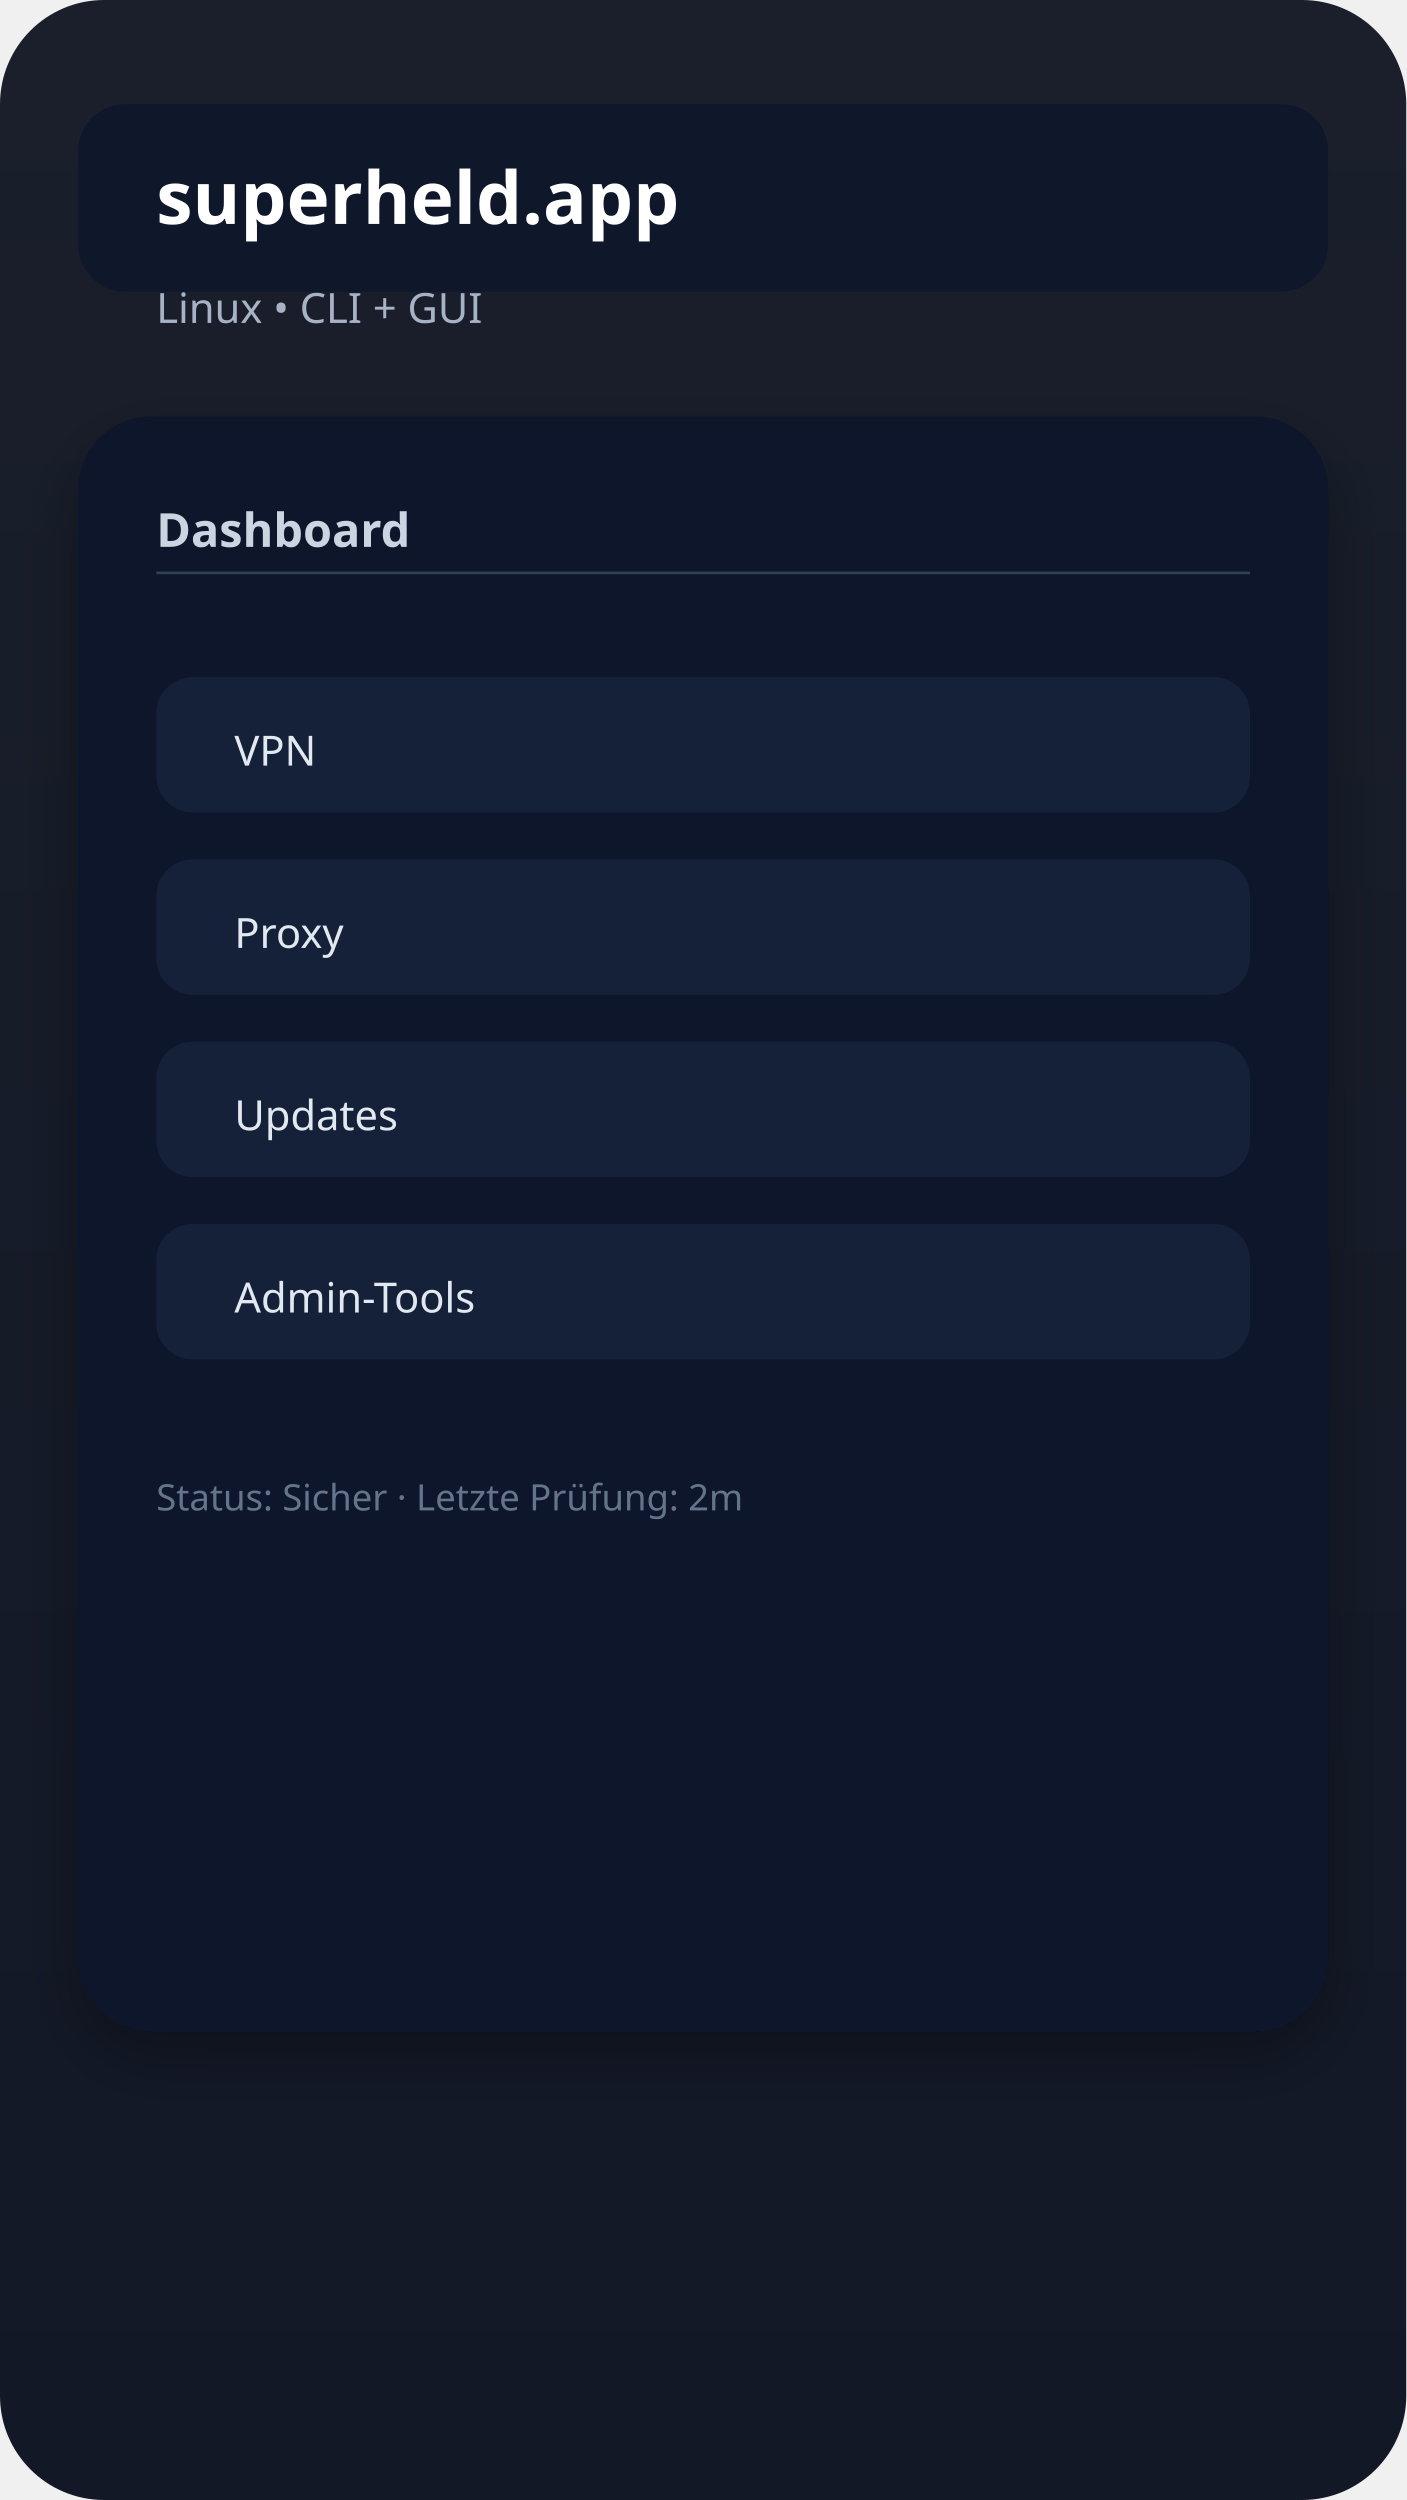
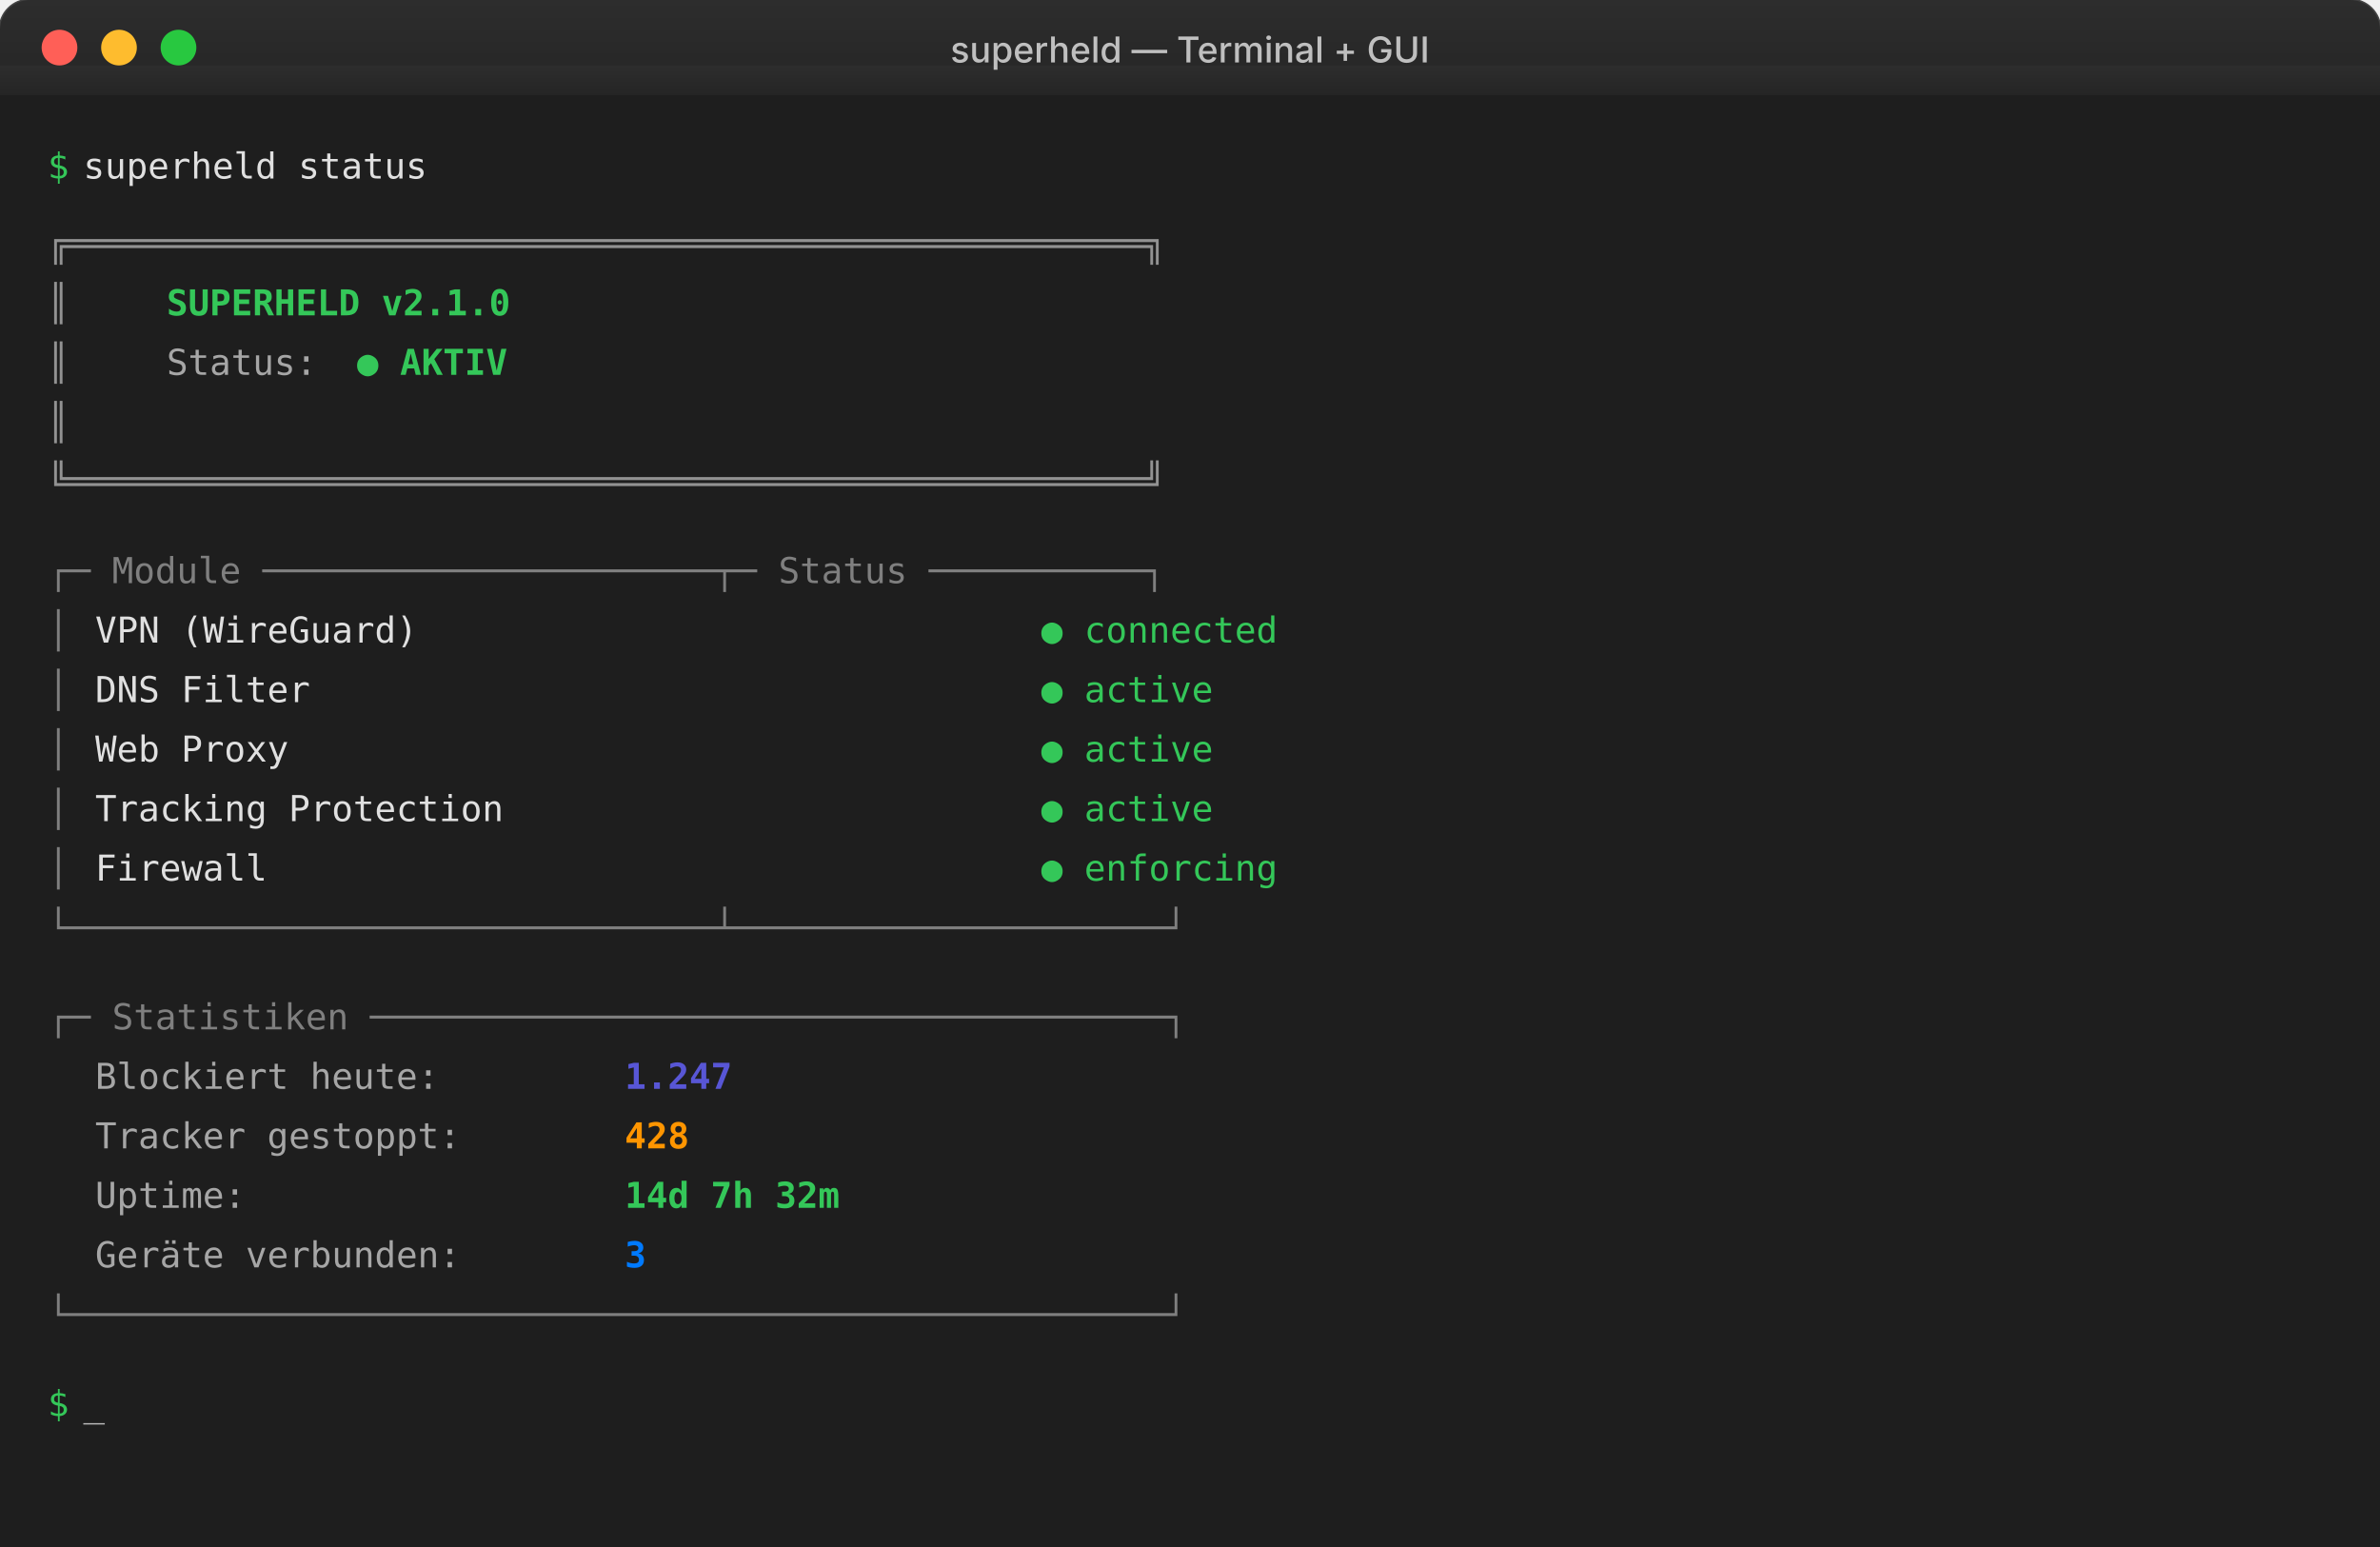
- <svg xmlns="http://www.w3.org/2000/svg" width="540" height="960" viewBox="0 0 540 960">
+ <svg xmlns="http://www.w3.org/2000/svg" width="800" height="520" viewBox="0 0 800 520">
  <defs>
-     <linearGradient id="bg" x1="0" y1="0" x2="0" y2="1">
-       <stop offset="0%" stop-color="#1a1f2b" />
-       <stop offset="100%" stop-color="#121826" />
+     <linearGradient id="lxTitleBar" x1="0" y1="0" x2="0" y2="1">
+       <stop offset="0%" stop-color="#2d2d2d" />
+       <stop offset="100%" stop-color="#252525" />
    </linearGradient>
-     <filter id="shadow" x="-20%" y="-20%" width="140%" height="140%">
-       <feDropShadow dx="0" dy="10" stdDeviation="12" flood-color="#000" flood-opacity="0.3" />
-     </filter>
  </defs>
-   <rect width="540" height="960" rx="40" ry="40" fill="url(#bg)" />
-   <rect x="30" y="40" width="480" height="72" rx="18" ry="18" fill="#0f172a" />
-   <text x="60" y="86" fill="#fff" font-family="system-ui, sans-serif" font-size="28" font-weight="700">superheld.app</text>
-   <text x="60" y="124" fill="#a8b2c6" font-family="system-ui, sans-serif" font-size="16">Linux • CLI + GUI</text>
-   <g filter="url(#shadow)">
-     <rect x="30" y="160" width="480" height="620" rx="28" ry="28" fill="#0f172a" />
-   </g>
-   <text x="60" y="210" fill="#cbd5e1" font-family="system-ui, sans-serif" font-size="18" font-weight="600">Dashboard</text>
-   <line x1="60" y1="220" x2="480" y2="220" stroke="#334155" stroke-width="1" />
-   <rect x="60" y="260" width="420" height="52" rx="14" ry="14" fill="#152039" />
-   <text x="90" y="294" fill="#e2e8f0" font-family="system-ui, sans-serif" font-size="16">VPN</text>
-   <rect x="60" y="330" width="420" height="52" rx="14" ry="14" fill="#152039" />
-   <text x="90" y="364" fill="#e2e8f0" font-family="system-ui, sans-serif" font-size="16">Proxy</text>
-   <rect x="60" y="400" width="420" height="52" rx="14" ry="14" fill="#152039" />
-   <text x="90" y="434" fill="#e2e8f0" font-family="system-ui, sans-serif" font-size="16">Updates</text>
-   <rect x="60" y="470" width="420" height="52" rx="14" ry="14" fill="#152039" />
-   <text x="90" y="504" fill="#e2e8f0" font-family="system-ui, sans-serif" font-size="16">Admin-Tools</text>
-   <text x="60" y="580" fill="#64748b" font-family="system-ui, sans-serif" font-size="14">Status: Sicher · Letzte Prüfung: 2m</text>
+   <rect width="800" height="520" rx="10" fill="#1e1e1e" stroke="#444" stroke-width="1" />
+   <rect width="800" height="32" rx="10" fill="url(#lxTitleBar)" />
+   <rect y="22" width="800" height="10" fill="url(#lxTitleBar)" />
+   <circle cx="20" cy="16" r="6" fill="#ff5f57" />
+   <circle cx="40" cy="16" r="6" fill="#febc2e" />
+   <circle cx="60" cy="16" r="6" fill="#28c840" />
+   <text x="400" y="21" fill="rgba(255,255,255,0.7)" font-family="-apple-system,system-ui,sans-serif" font-size="12" font-weight="500" text-anchor="middle">superheld — Terminal + GUI</text>
+   <rect x="0" y="32" width="800" height="488" rx="0" fill="#1e1e1e" />
+   <text x="16" y="60" fill="#34c759" font-family="'SF Mono',Menlo,Consolas,monospace" font-size="12" font-weight="500">$</text>
+   <text x="28" y="60" fill="#e0e0e0" font-family="'SF Mono',Menlo,Consolas,monospace" font-size="12"> superheld status</text>
+   <text x="16" y="86" fill="rgba(224,224,224,0.6)" font-family="'SF Mono',Menlo,Consolas,monospace" font-size="12">╔══════════════════════════════════════════════════╗</text>
+   <text x="16" y="106" fill="rgba(224,224,224,0.6)" font-family="'SF Mono',Menlo,Consolas,monospace" font-size="12">║</text>
+   <text x="56" y="106" fill="#34c759" font-family="'SF Mono',Menlo,Consolas,monospace" font-size="12" font-weight="700">SUPERHELD v2.1.0</text>
+   <text x="16" y="126" fill="rgba(224,224,224,0.6)" font-family="'SF Mono',Menlo,Consolas,monospace" font-size="12">║</text>
+   <text x="56" y="126" fill="rgba(224,224,224,0.7)" font-family="'SF Mono',Menlo,Consolas,monospace" font-size="12">Status: </text>
+   <text x="120" y="126" fill="#34c759" font-family="'SF Mono',Menlo,Consolas,monospace" font-size="12" font-weight="600">● AKTIV</text>
+   <text x="16" y="146" fill="rgba(224,224,224,0.6)" font-family="'SF Mono',Menlo,Consolas,monospace" font-size="12">║</text>
+   <text x="16" y="166" fill="rgba(224,224,224,0.6)" font-family="'SF Mono',Menlo,Consolas,monospace" font-size="12">╚══════════════════════════════════════════════════╝</text>
+   <text x="16" y="196" fill="rgba(224,224,224,0.5)" font-family="'SF Mono',Menlo,Consolas,monospace" font-size="12">┌─ Module ─────────────────────┬─ Status ──────────┐</text>
+   <text x="16" y="216" fill="rgba(224,224,224,0.5)" font-family="'SF Mono',Menlo,Consolas,monospace" font-size="12">│</text>
+   <text x="32" y="216" fill="#e0e0e0" font-family="'SF Mono',Menlo,Consolas,monospace" font-size="12"> VPN (WireGuard)             </text>
+   <text x="350" y="216" fill="#34c759" font-family="'SF Mono',Menlo,Consolas,monospace" font-size="12">● connected  </text>
+   <text x="16" y="236" fill="rgba(224,224,224,0.5)" font-family="'SF Mono',Menlo,Consolas,monospace" font-size="12">│</text>
+   <text x="32" y="236" fill="#e0e0e0" font-family="'SF Mono',Menlo,Consolas,monospace" font-size="12"> DNS Filter                  </text>
+   <text x="350" y="236" fill="#34c759" font-family="'SF Mono',Menlo,Consolas,monospace" font-size="12">● active     </text>
+   <text x="16" y="256" fill="rgba(224,224,224,0.5)" font-family="'SF Mono',Menlo,Consolas,monospace" font-size="12">│</text>
+   <text x="32" y="256" fill="#e0e0e0" font-family="'SF Mono',Menlo,Consolas,monospace" font-size="12"> Web Proxy                   </text>
+   <text x="350" y="256" fill="#34c759" font-family="'SF Mono',Menlo,Consolas,monospace" font-size="12">● active     </text>
+   <text x="16" y="276" fill="rgba(224,224,224,0.5)" font-family="'SF Mono',Menlo,Consolas,monospace" font-size="12">│</text>
+   <text x="32" y="276" fill="#e0e0e0" font-family="'SF Mono',Menlo,Consolas,monospace" font-size="12"> Tracking Protection         </text>
+   <text x="350" y="276" fill="#34c759" font-family="'SF Mono',Menlo,Consolas,monospace" font-size="12">● active     </text>
+   <text x="16" y="296" fill="rgba(224,224,224,0.5)" font-family="'SF Mono',Menlo,Consolas,monospace" font-size="12">│</text>
+   <text x="32" y="296" fill="#e0e0e0" font-family="'SF Mono',Menlo,Consolas,monospace" font-size="12"> Firewall                   </text>
+   <text x="350" y="296" fill="#34c759" font-family="'SF Mono',Menlo,Consolas,monospace" font-size="12">● enforcing  </text>
+   <text x="16" y="316" fill="rgba(224,224,224,0.5)" font-family="'SF Mono',Menlo,Consolas,monospace" font-size="12">└──────────────────────────────┴────────────────────┘</text>
+   <text x="16" y="346" fill="rgba(224,224,224,0.5)" font-family="'SF Mono',Menlo,Consolas,monospace" font-size="12">┌─ Statistiken ─────────────────────────────────────┐</text>
+   <text x="32" y="366" fill="rgba(224,224,224,0.7)" font-family="'SF Mono',Menlo,Consolas,monospace" font-size="12">Blockiert heute:  </text>
+   <text x="210" y="366" fill="#5856d6" font-family="'SF Mono',Menlo,Consolas,monospace" font-size="12" font-weight="600">1.247</text>
+   <text x="32" y="386" fill="rgba(224,224,224,0.7)" font-family="'SF Mono',Menlo,Consolas,monospace" font-size="12">Tracker gestoppt: </text>
+   <text x="210" y="386" fill="#ff9500" font-family="'SF Mono',Menlo,Consolas,monospace" font-size="12" font-weight="600">428</text>
+   <text x="32" y="406" fill="rgba(224,224,224,0.7)" font-family="'SF Mono',Menlo,Consolas,monospace" font-size="12">Uptime:           </text>
+   <text x="210" y="406" fill="#34c759" font-family="'SF Mono',Menlo,Consolas,monospace" font-size="12" font-weight="600">14d 7h 32m</text>
+   <text x="32" y="426" fill="rgba(224,224,224,0.7)" font-family="'SF Mono',Menlo,Consolas,monospace" font-size="12">Geräte verbunden: </text>
+   <text x="210" y="426" fill="#007aff" font-family="'SF Mono',Menlo,Consolas,monospace" font-size="12" font-weight="600">3</text>
+   <text x="16" y="446" fill="rgba(224,224,224,0.5)" font-family="'SF Mono',Menlo,Consolas,monospace" font-size="12">└───────────────────────────────────────────────────┘</text>
+   <text x="16" y="476" fill="#34c759" font-family="'SF Mono',Menlo,Consolas,monospace" font-size="12" font-weight="500">$</text>
+   <text x="28" y="476" fill="rgba(224,224,224,0.8)" font-family="'SF Mono',Menlo,Consolas,monospace" font-size="12"> _</text>
</svg>
